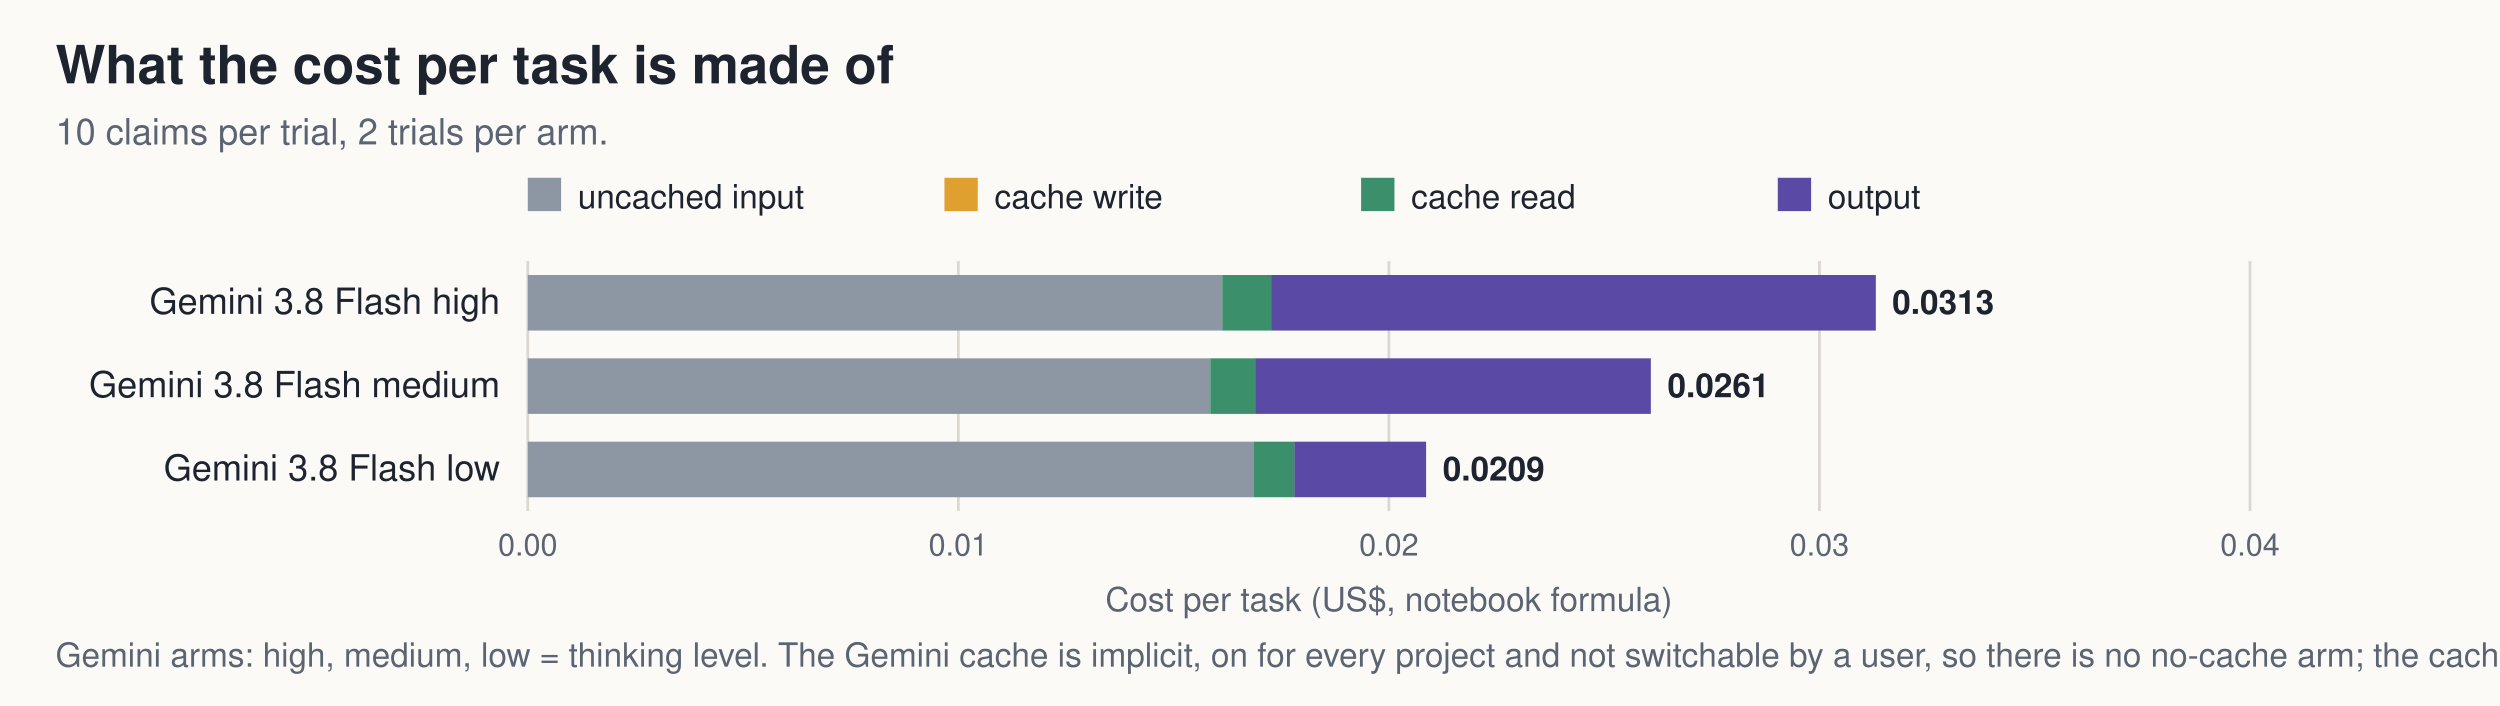
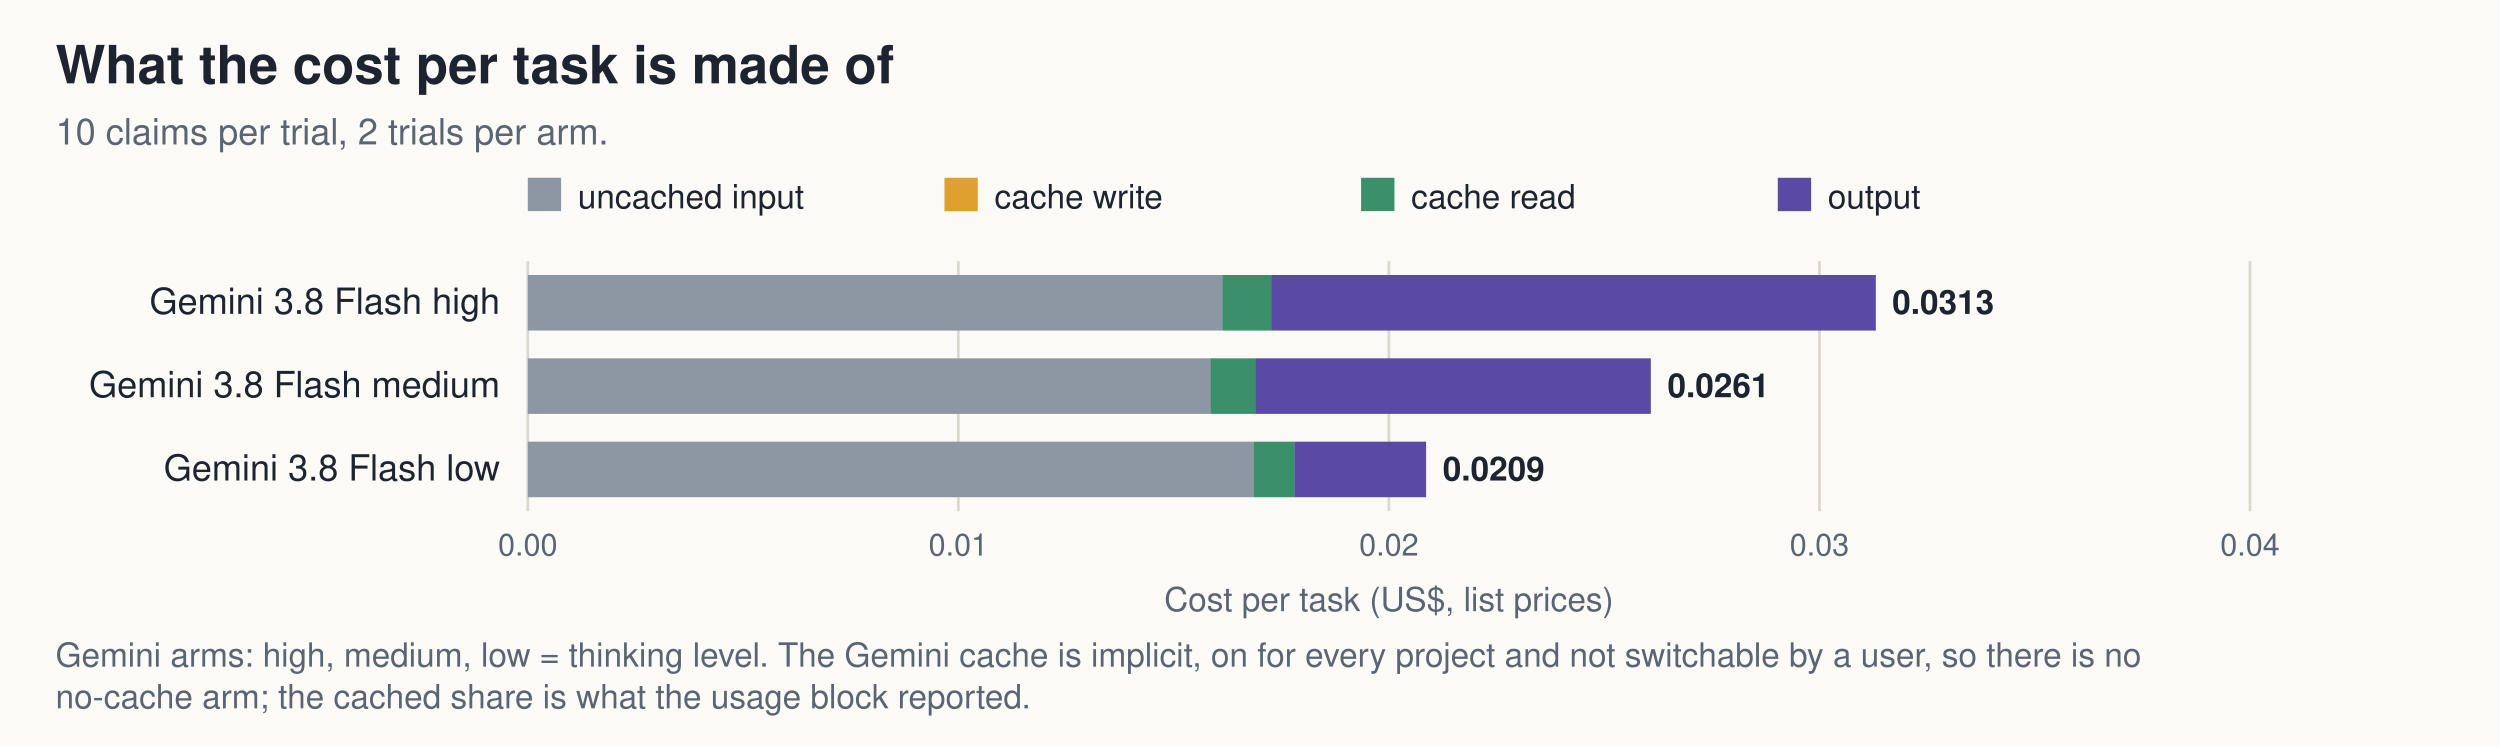
- <svg xmlns="http://www.w3.org/2000/svg" viewBox="0 0 900 254" width="900" height="254" role="img" aria-label="What the cost per task is made of">
-   <rect width="900" height="254" fill="#fbfaf7" />
+ <svg xmlns="http://www.w3.org/2000/svg" viewBox="0 0 900 269" width="900" height="269" role="img" aria-label="What the cost per task is made of">
+   <rect width="900" height="269" fill="#fbfaf7" />
  <g font-family="system-ui, -apple-system, Helvetica, Arial, sans-serif" fill="#1d2430">
    <text x="20" y="30" font-size="19" font-weight="700">What the cost per task is made of</text>
    <text x="20" y="52" font-size="13" fill="#5a6472">10 claims per trial, 2 trials per arm.</text>
    <rect x="190" y="64" width="12" height="12" fill="#8c97a3" />
    <text x="208" y="75" font-size="12">uncached input</text>
    <rect x="340" y="64" width="12" height="12" fill="#e0a030" />
    <text x="358" y="75" font-size="12">cache write</text>
    <rect x="490" y="64" width="12" height="12" fill="#3b8f6b" />
    <text x="508" y="75" font-size="12">cache read</text>
    <rect x="640" y="64" width="12" height="12" fill="#5b4aa5" />
    <text x="658" y="75" font-size="12">output</text>
    <line x1="190.0" y1="94" x2="190.0" y2="184" stroke="#dcd8cf" stroke-width="1" />
    <text x="190.0" y="200" font-size="11" text-anchor="middle" fill="#5a6472">0.00</text>
    <line x1="345.0" y1="94" x2="345.0" y2="184" stroke="#dcd8cf" stroke-width="1" />
    <text x="345.0" y="200" font-size="11" text-anchor="middle" fill="#5a6472">0.01</text>
    <line x1="500.0" y1="94" x2="500.0" y2="184" stroke="#dcd8cf" stroke-width="1" />
    <text x="500.0" y="200" font-size="11" text-anchor="middle" fill="#5a6472">0.02</text>
    <line x1="655.0" y1="94" x2="655.0" y2="184" stroke="#dcd8cf" stroke-width="1" />
    <text x="655.0" y="200" font-size="11" text-anchor="middle" fill="#5a6472">0.03</text>
    <line x1="810.0" y1="94" x2="810.0" y2="184" stroke="#dcd8cf" stroke-width="1" />
    <text x="810.0" y="200" font-size="11" text-anchor="middle" fill="#5a6472">0.04</text>
-     <text x="500.0" y="220" font-size="12" text-anchor="middle" fill="#5a6472">Cost per task (US$, notebook formula)</text>
+     <text x="500.0" y="220" font-size="12" text-anchor="middle" fill="#5a6472">Cost per task (US$, list prices)</text>
    <text x="180" y="113" font-size="13" text-anchor="end">Gemini 3.8 Flash high</text>
    <rect x="190.0" y="99" width="250.0" height="20" fill="#8c97a3" />
    <rect x="440.0" y="99" width="17.6" height="20" fill="#3b8f6b" />
    <rect x="457.6" y="99" width="217.7" height="20" fill="#5b4aa5" />
    <text x="681.2" y="113" font-size="12" font-weight="600">0.0313</text>
    <text x="180" y="143" font-size="13" text-anchor="end">Gemini 3.8 Flash medium</text>
    <rect x="190.0" y="129" width="245.7" height="20" fill="#8c97a3" />
    <rect x="435.7" y="129" width="16.5" height="20" fill="#3b8f6b" />
    <rect x="452.1" y="129" width="142.2" height="20" fill="#5b4aa5" />
    <text x="600.3" y="143" font-size="12" font-weight="600">0.0261</text>
    <text x="180" y="173" font-size="13" text-anchor="end">Gemini 3.8 Flash low</text>
    <rect x="190.0" y="159" width="261.2" height="20" fill="#8c97a3" />
    <rect x="451.2" y="159" width="14.9" height="20" fill="#3b8f6b" />
    <rect x="466.0" y="159" width="47.4" height="20" fill="#5b4aa5" />
    <text x="519.4" y="173" font-size="12" font-weight="600">0.0209</text>
-     <text x="20" y="240" font-size="12" fill="#5a6472">Gemini arms: high, medium, low = thinking level. The Gemini cache is implicit, on for every project and not switchable by a user, so there is no no-cache arm; the cached share is what the usage block reported.</text>
+     <text x="20" y="240" font-size="12" fill="#5a6472">Gemini arms: high, medium, low = thinking level. The Gemini cache is implicit, on for every project and not switchable by a user, so there is no</text>
+     <text x="20" y="255" font-size="12" fill="#5a6472">no-cache arm; the cached share is what the usage block reported.</text>
  </g>
</svg>
